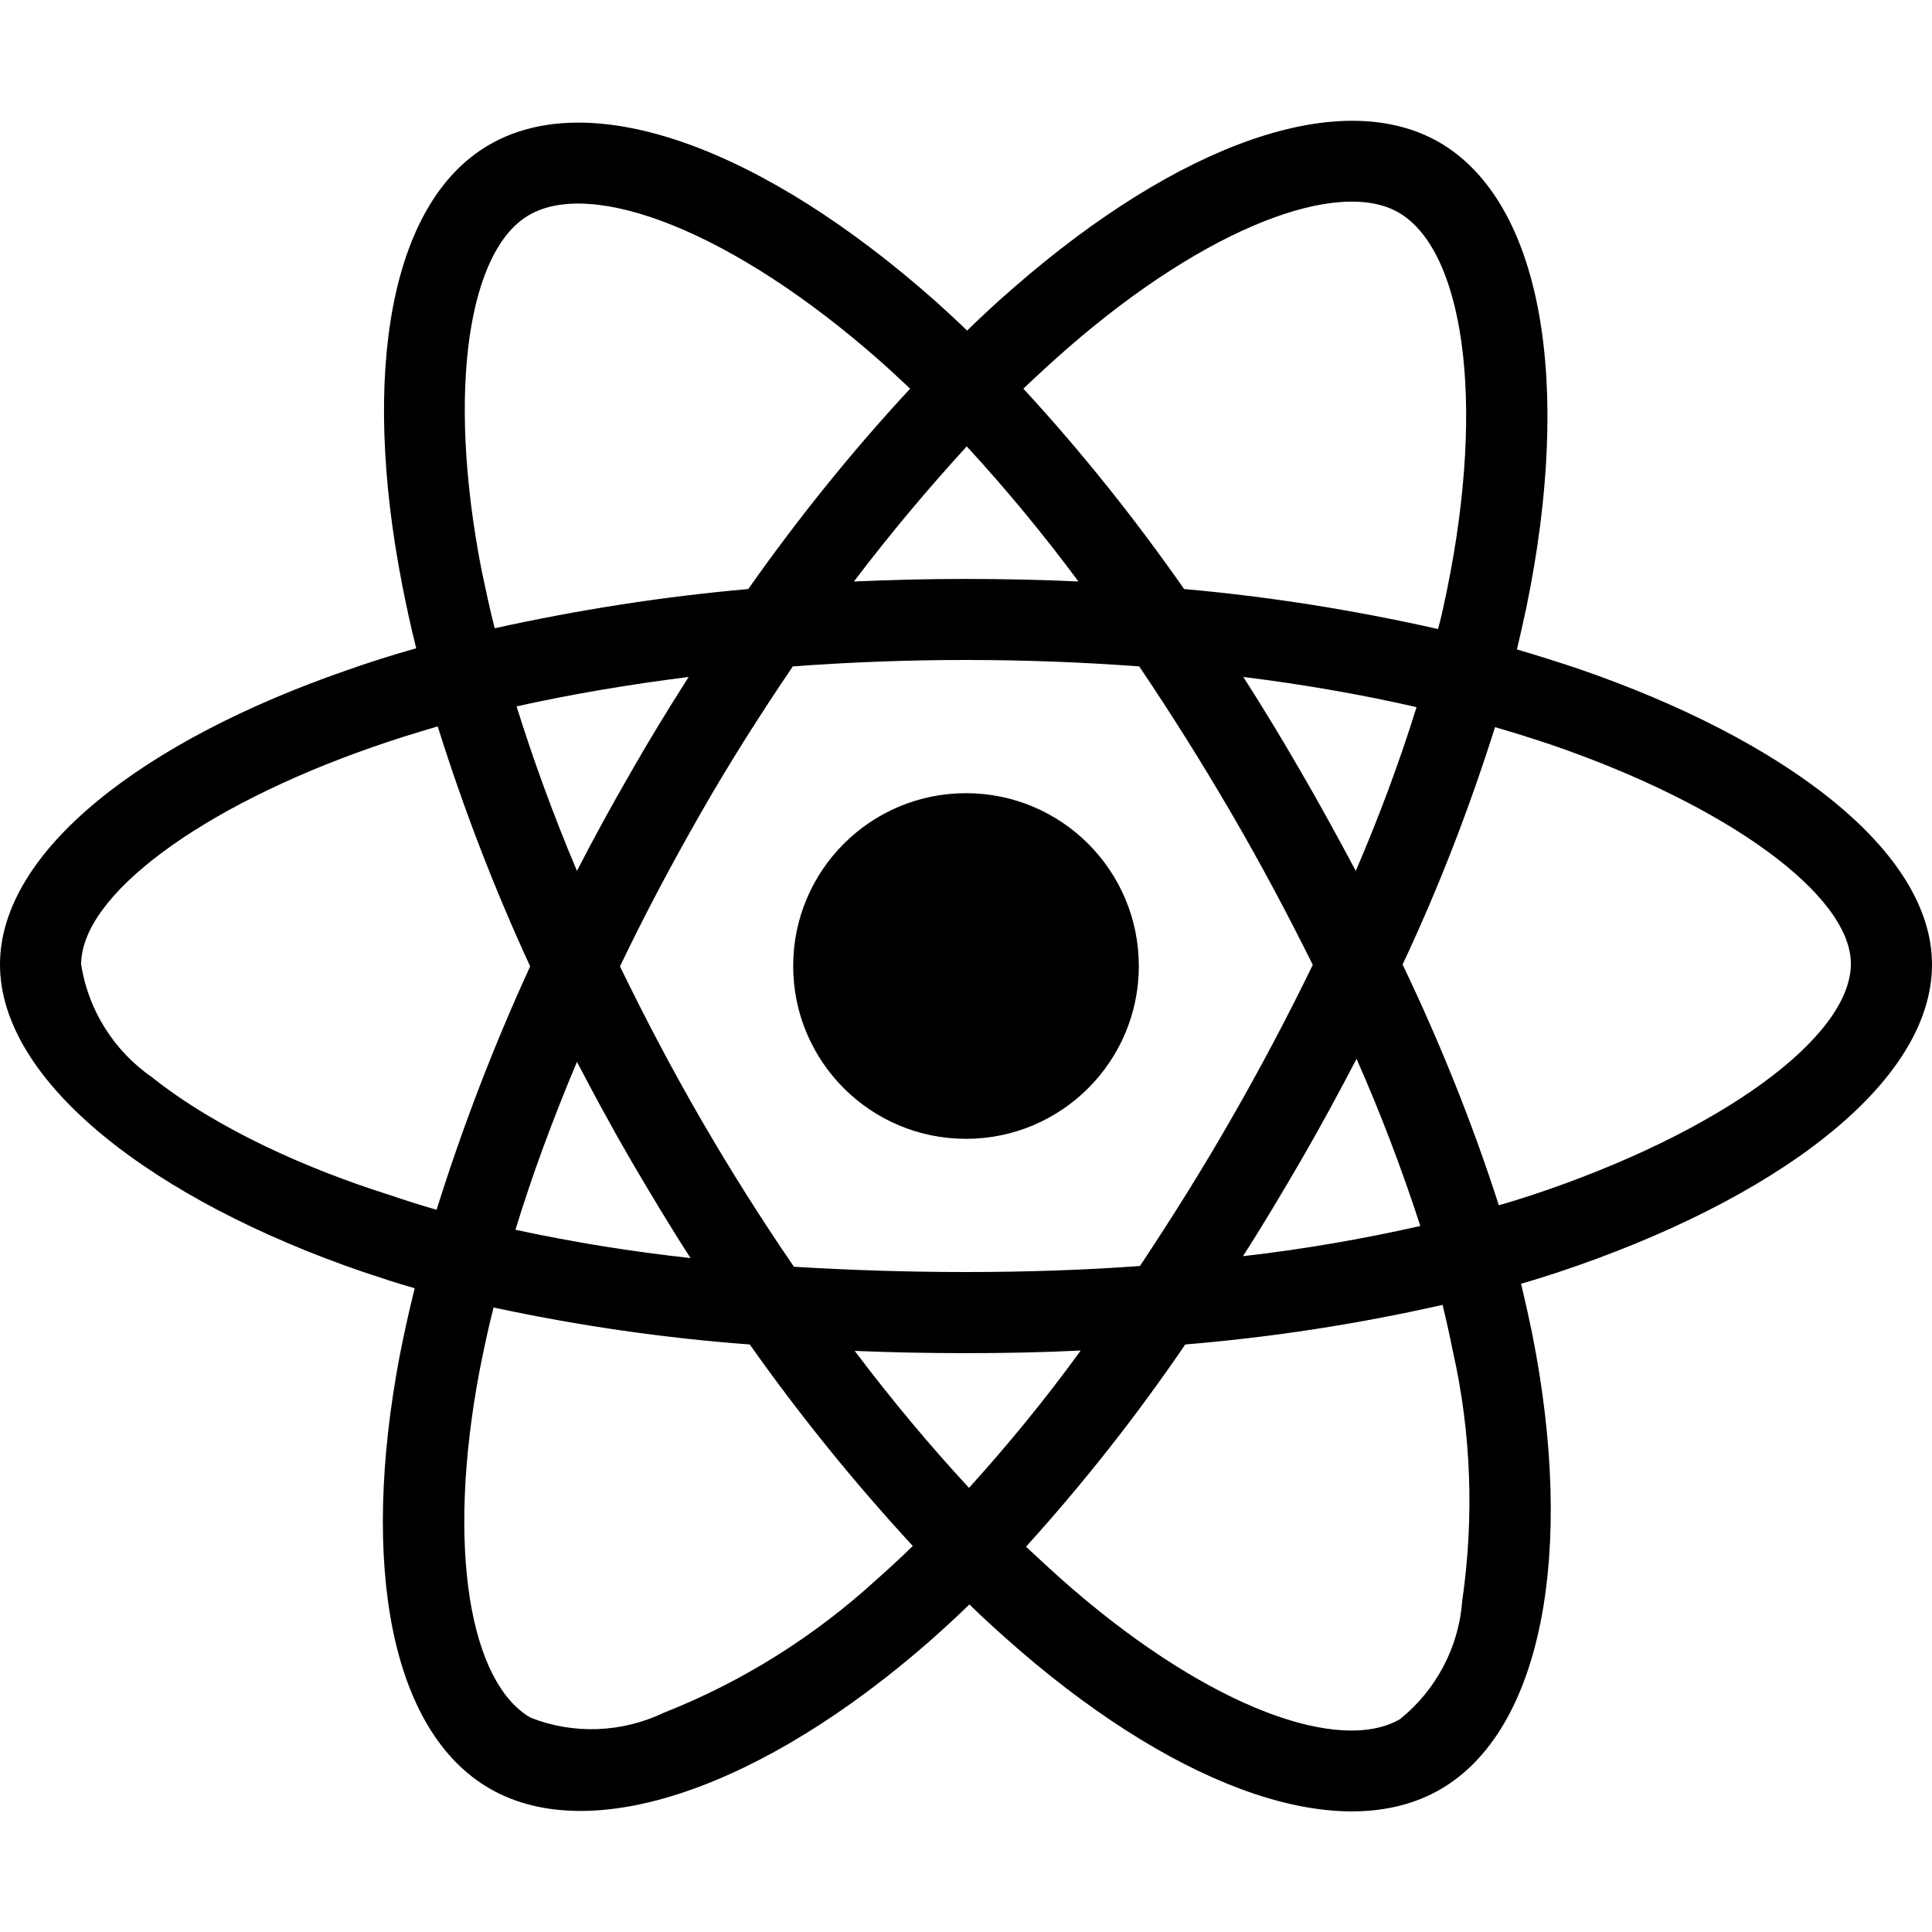
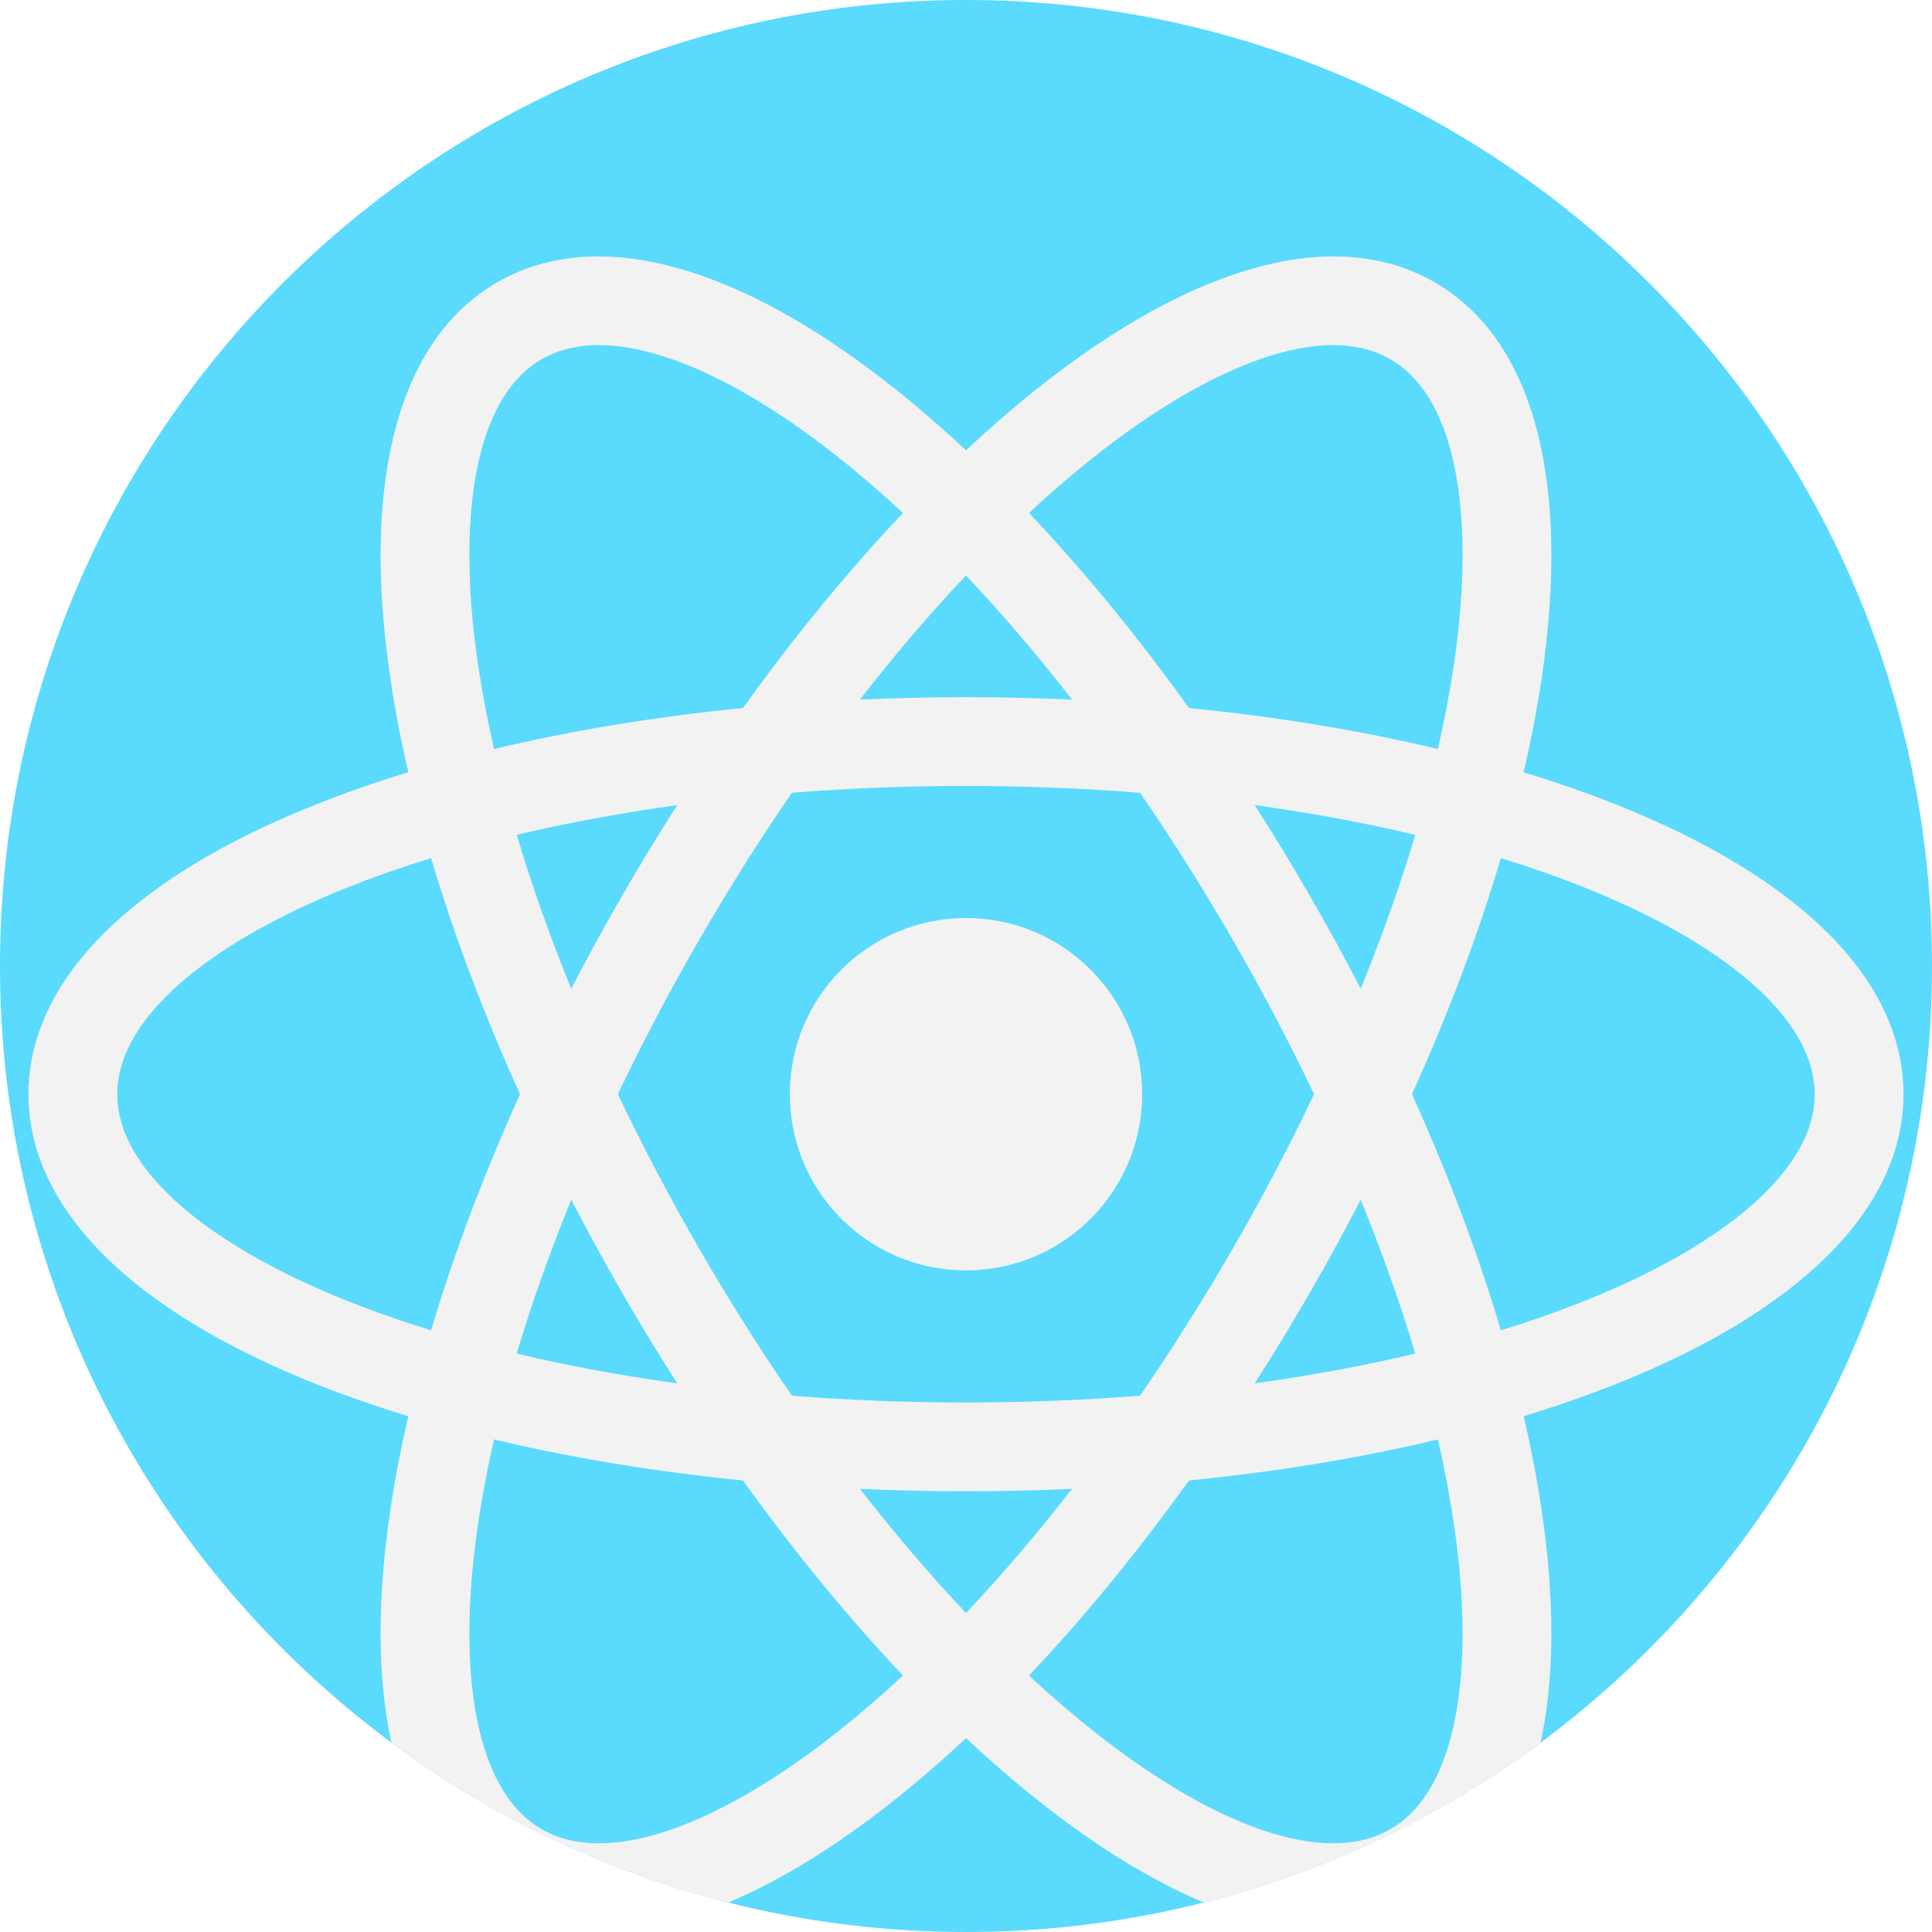
- <svg xmlns="http://www.w3.org/2000/svg" aria-hidden="true" focusable="false" data-prefix="fab" data-icon="react" class="svg-inline--fa fa-react fa-w-16" role="img" viewBox="0 0 512 512">
-   <path fill="currentColor" d="M418.2 177.2c-5.4-1.8-10.8-3.5-16.2-5.1.9-3.7 1.7-7.4 2.5-11.1 12.3-59.6 4.2-107.5-23.1-123.3-26.3-15.1-69.2.6-112.6 38.4-4.3 3.7-8.5 7.6-12.5 11.5-2.7-2.6-5.5-5.2-8.3-7.7-45.5-40.4-91.1-57.4-118.4-41.5-26.2 15.2-34 60.3-23 116.7 1.1 5.6 2.3 11.1 3.7 16.7-6.4 1.8-12.7 3.8-18.6 5.9C38.3 196.2 0 225.4 0 255.6c0 31.2 40.8 62.5 96.3 81.5 4.5 1.5 9 3 13.6 4.3-1.5 6-2.8 11.9-4 18-10.5 55.5-2.3 99.5 23.9 114.6 27 15.6 72.4-.4 116.6-39.1 3.5-3.1 7-6.3 10.5-9.7 4.4 4.3 9 8.4 13.6 12.4 42.8 36.8 85.1 51.7 111.2 36.6 27-15.6 35.8-62.9 24.4-120.5-.9-4.4-1.9-8.9-3-13.5 3.2-.9 6.3-1.9 9.4-2.9 57.7-19.1 99.5-50 99.5-81.7 0-30.3-39.4-59.7-93.8-78.4zM282.9 92.3c37.2-32.4 71.9-45.1 87.7-36 16.9 9.7 23.4 48.9 12.8 100.4-.7 3.4-1.4 6.7-2.3 10-22.2-5-44.7-8.6-67.3-10.6-13-18.6-27.2-36.4-42.6-53.1 3.9-3.7 7.7-7.2 11.7-10.7zM167.2 307.5c5.1 8.7 10.3 17.4 15.8 25.9-15.6-1.7-31.1-4.2-46.4-7.5 4.4-14.4 9.9-29.3 16.3-44.5 4.6 8.8 9.3 17.5 14.3 26.1zm-30.3-120.3c14.4-3.2 29.7-5.8 45.6-7.8-5.3 8.3-10.5 16.8-15.4 25.4-4.9 8.5-9.7 17.2-14.2 26-6.3-14.9-11.6-29.5-16-43.6zm27.4 68.9c6.6-13.8 13.8-27.3 21.4-40.6s15.8-26.2 24.4-38.9c15-1.1 30.3-1.7 45.9-1.7s31 .6 45.9 1.7c8.5 12.6 16.6 25.5 24.3 38.7s14.9 26.7 21.7 40.4c-6.7 13.8-13.9 27.4-21.6 40.8-7.6 13.3-15.7 26.2-24.2 39-14.9 1.1-30.4 1.6-46.1 1.6s-30.9-.5-45.6-1.4c-8.7-12.7-16.9-25.7-24.6-39s-14.8-26.8-21.5-40.6zm180.6 51.2c5.1-8.8 9.9-17.7 14.6-26.7 6.4 14.5 12 29.2 16.9 44.3-15.5 3.5-31.2 6.2-47 8 5.4-8.4 10.5-17 15.5-25.6zm14.4-76.5c-4.7-8.8-9.5-17.6-14.5-26.2-4.9-8.5-10-16.9-15.3-25.2 16.1 2 31.5 4.7 45.9 8-4.6 14.8-10 29.2-16.1 43.4zM256.2 118.3c10.5 11.4 20.4 23.4 29.6 35.8-19.8-.9-39.7-.9-59.5 0 9.8-12.9 19.9-24.9 29.9-35.8zM140.2 57c16.8-9.8 54.1 4.2 93.4 39 2.5 2.2 5 4.6 7.6 7-15.5 16.7-29.8 34.5-42.9 53.1-22.6 2-45 5.5-67.2 10.4-1.3-5.1-2.4-10.3-3.5-15.5-9.4-48.4-3.2-84.9 12.6-94zm-24.5 263.6c-4.2-1.2-8.3-2.5-12.4-3.9-21.3-6.7-45.5-17.3-63-31.2-10.1-7-16.9-17.8-18.8-29.9 0-18.3 31.6-41.7 77.2-57.6 5.7-2 11.5-3.8 17.3-5.5 6.8 21.7 15 43 24.5 63.6-9.6 20.9-17.9 42.5-24.8 64.5zm116.6 98c-16.5 15.1-35.6 27.1-56.4 35.3-11.1 5.3-23.9 5.8-35.3 1.3-15.9-9.2-22.5-44.5-13.5-92 1.1-5.6 2.3-11.2 3.7-16.7 22.4 4.8 45 8.1 67.9 9.8 13.2 18.7 27.7 36.6 43.2 53.4-3.2 3.1-6.4 6.1-9.6 8.9zm24.5-24.3c-10.2-11-20.4-23.2-30.3-36.3 9.6.4 19.5.6 29.5.6 10.3 0 20.4-.2 30.4-.7-9.2 12.7-19.1 24.8-29.6 36.4zm130.7 30c-.9 12.2-6.9 23.6-16.5 31.3-15.9 9.2-49.8-2.8-86.4-34.2-4.2-3.6-8.4-7.5-12.7-11.5 15.3-16.9 29.4-34.8 42.2-53.6 22.9-1.9 45.7-5.4 68.2-10.5 1 4.1 1.9 8.2 2.7 12.2 4.9 21.6 5.7 44.1 2.5 66.3zm18.2-107.5c-2.8.9-5.6 1.8-8.5 2.6-7-21.8-15.6-43.1-25.5-63.8 9.6-20.4 17.7-41.4 24.5-62.9 5.2 1.5 10.2 3.1 15 4.7 46.6 16 79.3 39.8 79.3 58 0 19.6-34.9 44.9-84.8 61.4zm-149.7-15c25.3 0 45.8-20.5 45.8-45.8s-20.5-45.8-45.8-45.8c-25.3 0-45.8 20.5-45.8 45.8s20.5 45.8 45.8 45.8z" />
+ <svg xmlns="http://www.w3.org/2000/svg" version="1.1" id="Capa_1" x="0px" y="0px" viewBox="0 0 512 512" style="enable-background:new 0 0 512 512;" xml:space="preserve">
+   <path style="fill:#5ADAFD;" d="M512,256c0,84.344-40.793,159.159-103.717,205.803c-26.342,19.519-56.56,34.105-89.287,42.381  C298.841,509.294,277.744,512,256,512s-42.851-2.706-63.007-7.816c-32.726-8.276-62.945-22.862-89.287-42.392  C40.782,415.148,0,340.334,0,256C0,114.615,114.615,0,256,0S512,114.615,512,256z" />
+   <g>
+     <path style="fill:#F2F2F2;" d="M408.545,400.144c-1.202-8.056-2.79-16.353-4.754-24.837c-1.735-7.45-3.751-15.047-6.039-22.758   c-6.019-20.25-13.949-41.294-23.562-62.568c-4.211-9.3-8.746-18.641-13.584-27.972c-4.263-8.223-8.756-16.457-13.49-24.639   c-4.723-8.192-9.592-16.196-14.597-24.001c-5.653-8.85-11.473-17.439-17.429-25.736c-13.605-18.965-27.867-36.362-42.402-51.702   c-5.527-5.841-11.097-11.379-16.687-16.593c-6.363-5.956-12.758-11.483-19.143-16.551c-41.681-33.092-78.994-43.029-105.085-27.972   c-26.091,15.067-36.143,52.349-28.327,105.002c1.191,8.056,2.79,16.353,4.765,24.837c1.714,7.45,3.73,15.047,6.029,22.758   c6.019,20.25,13.949,41.305,23.573,62.568c4.201,9.3,8.735,18.63,13.573,27.961c4.263,8.234,8.767,16.457,13.49,24.649   c4.723,8.192,9.592,16.196,14.597,24.001c5.663,8.861,11.483,17.45,17.429,25.746c13.605,18.965,27.867,36.352,42.402,51.691   c5.528,5.841,11.107,11.389,16.697,16.603c6.363,5.956,12.758,11.473,19.132,16.541c15.329,12.173,30.062,21.211,43.865,27.011   c32.726-8.276,62.945-22.862,89.286-42.381C411.961,444.855,412.097,424.093,408.545,400.144z M385.076,458   c-3.041,13.145-8.631,22.152-16.624,26.76c-7.983,4.618-18.578,4.953-31.483,1.024c-13.981-4.274-30.302-13.615-47.208-27.042   c-5.684-4.514-11.379-9.425-17.074-14.702c-5.58-5.183-11.16-10.721-16.697-16.583c-9.509-10.062-18.913-21.076-28.087-32.893   c-6.123-7.889-12.152-16.133-18.035-24.691c-8.537-12.403-16.781-25.464-24.618-39.048c-7.847-13.584-15.036-27.251-21.504-40.845   c-4.472-9.373-8.6-18.714-12.361-27.961c-5.653-13.855-10.491-27.512-14.451-40.772c-2.299-7.732-4.315-15.318-5.998-22.747   c-1.735-7.565-3.145-14.963-4.211-22.141c-3.176-21.347-3.103-40.155,0.188-54.397c3.041-13.145,8.641-22.152,16.624-26.76   c4.315-2.487,9.383-3.741,15.161-3.741c4.932,0,10.386,0.909,16.321,2.727c13.981,4.263,30.302,13.615,47.208,27.032   c5.684,4.514,11.389,9.425,17.074,14.723c5.59,5.172,11.16,10.71,16.687,16.562c9.519,10.062,18.923,21.076,28.108,32.904   c6.123,7.889,12.152,16.133,18.035,24.691c8.526,12.403,16.771,25.464,24.607,39.037c7.847,13.584,15.036,27.251,21.504,40.845   c4.472,9.383,8.6,18.725,12.361,27.972c5.653,13.855,10.491,27.502,14.451,40.761c2.299,7.732,4.315,15.318,6.008,22.747   c1.724,7.565,3.135,14.963,4.201,22.141C388.441,424.95,388.368,443.758,385.076,458z" />
+     <path style="fill:#F2F2F2;" d="M427.677,212.961c-7.576-2.988-15.559-5.757-23.897-8.307c-7.314-2.226-14.9-4.284-22.727-6.154   c-20.543-4.911-42.736-8.568-65.964-10.867c-10.146-1.014-20.501-1.755-30.992-2.226c-9.258-0.428-18.641-0.648-28.097-0.648   s-18.84,0.219-28.108,0.648c-10.501,0.47-20.856,1.223-31.002,2.226c-23.228,2.299-45.411,5.956-65.954,10.867   c-7.826,1.87-15.412,3.929-22.727,6.154c-8.338,2.539-16.321,5.319-23.897,8.307C34.816,232.5,7.544,259.856,7.544,289.98   c0,30.124,27.272,57.48,76.769,77.03c7.576,2.988,15.548,5.757,23.886,8.307c7.314,2.226,14.9,4.284,22.727,6.144   c20.543,4.921,42.736,8.568,65.975,10.877c10.146,1.003,20.501,1.745,31.002,2.226c9.258,0.428,18.641,0.637,28.097,0.637   c9.456,0,18.829-0.209,28.087-0.637c10.501-0.481,20.846-1.223,31.002-2.226c23.228-2.299,45.432-5.956,65.975-10.877   c7.826-1.87,15.412-3.918,22.727-6.154c8.328-2.539,16.311-5.308,23.886-8.297c49.507-19.55,76.769-46.905,76.769-77.03   C504.445,259.856,477.184,232.5,427.677,212.961z M466.045,317.753c-10.679,9.979-26.937,19.435-47.01,27.366   c-6.76,2.664-13.866,5.151-21.285,7.429c-7.283,2.247-14.858,4.305-22.695,6.165c-13.469,3.208-27.711,5.841-42.538,7.879   c-9.885,1.369-20.031,2.466-30.386,3.271c-15.015,1.202-30.448,1.808-46.132,1.808s-31.117-0.606-46.132-1.797   c-10.355-0.815-20.511-1.912-30.396-3.281c-14.827-2.038-29.069-4.671-42.538-7.879c-7.837-1.86-15.412-3.918-22.695-6.165   c-7.419-2.278-14.524-4.765-21.285-7.429c-20.072-7.931-36.331-17.387-47.01-27.366c-9.864-9.206-14.869-18.547-14.869-27.773   c0-9.226,5.005-18.568,14.869-27.773c10.679-9.979,26.937-19.435,47.01-27.366c6.76-2.664,13.866-5.151,21.285-7.429   c7.283-2.247,14.858-4.305,22.695-6.165c13.469-3.208,27.711-5.841,42.538-7.879c9.885-1.369,20.041-2.466,30.396-3.281   c15.015-1.191,30.448-1.797,46.132-1.797s31.117,0.606,46.132,1.808c10.355,0.805,20.501,1.902,30.386,3.271   c14.827,2.038,29.069,4.671,42.538,7.879c7.837,1.86,15.412,3.918,22.695,6.165c7.419,2.278,14.524,4.765,21.285,7.429   c20.072,7.931,36.331,17.387,47.01,27.366c9.864,9.206,14.869,18.547,14.869,27.773   C480.914,299.207,475.909,308.548,466.045,317.753z" />
+     <path style="fill:#F2F2F2;" d="M380.217,74.815c-26.091-15.057-63.404-5.12-105.085,27.972   c-6.374,5.068-12.769,10.595-19.132,16.551c-5.59,5.214-11.17,10.762-16.697,16.603c-14.535,15.339-28.797,32.726-42.412,51.691   c-5.945,8.296-11.766,16.886-17.418,25.736c-5.005,7.805-9.874,15.809-14.597,24.001c-4.723,8.192-9.226,16.415-13.49,24.649   c-4.838,9.331-9.373,18.672-13.573,27.961c-9.624,21.274-17.554,42.318-23.573,62.568c-2.299,7.722-4.315,15.318-6.04,22.768   c-1.964,8.485-3.563,16.771-4.754,24.827c-3.553,23.939-3.417,44.701,0.261,61.649c26.342,19.529,56.56,34.116,89.287,42.392   c13.803-5.799,28.536-14.838,43.865-27.011c6.384-5.068,12.779-10.595,19.143-16.541c5.59-5.214,11.16-10.752,16.687-16.593   c14.524-15.339,28.797-32.737,42.402-51.702c5.945-8.297,11.766-16.886,17.429-25.746c5.005-7.805,9.874-15.809,14.597-24.001   c4.733-8.182,9.226-16.405,13.49-24.639c4.838-9.331,9.373-18.672,13.584-27.972c9.613-21.264,17.544-42.318,23.562-62.568   c2.288-7.711,4.305-15.308,6.029-22.758c1.975-8.485,3.563-16.781,4.765-24.837C416.36,127.164,406.309,89.882,380.217,74.815z    M375.056,221.247c-3.96,13.26-8.798,26.906-14.451,40.761c-3.762,9.247-7.889,18.589-12.361,27.972   c-6.468,13.594-13.657,27.261-21.504,40.845c-7.837,13.573-16.081,26.634-24.607,39.037c-5.893,8.568-11.922,16.812-18.045,24.701   c-9.174,11.818-18.578,22.831-28.097,32.893c-5.527,5.851-11.097,11.389-16.687,16.572c-5.684,5.287-11.389,10.198-17.074,14.712   c-16.906,13.427-33.228,22.768-47.208,27.042c-12.904,3.929-23.5,3.594-31.483-1.024c-7.983-4.608-13.584-13.615-16.624-26.76   c-3.291-14.242-3.365-33.05-0.188-54.397c1.066-7.178,2.476-14.576,4.2-22.141c1.693-7.429,3.709-15.015,6.008-22.747   c3.96-13.26,8.798-26.917,14.451-40.772c3.762-9.247,7.889-18.589,12.361-27.961c6.468-13.594,13.657-27.261,21.504-40.845   c7.837-13.584,16.081-26.645,24.618-39.048c5.883-8.558,11.901-16.802,18.024-24.68c9.185-11.828,18.589-22.841,28.097-32.904   c5.538-5.862,11.118-11.4,16.697-16.572c5.695-5.287,11.389-10.198,17.074-14.712c16.906-13.416,33.228-22.768,47.208-27.032   c5.935-1.818,11.389-2.727,16.321-2.727c5.778,0,10.856,1.254,15.161,3.741c7.993,4.608,13.584,13.615,16.624,26.76   c3.291,14.242,3.365,33.05,0.188,54.397c-1.066,7.178-2.476,14.576-4.211,22.141C379.371,205.928,377.354,213.514,375.056,221.247z   " />
+     <circle style="fill:#F2F2F2;" cx="256" cy="289.98" r="46.696" />
+   </g>
+   <g>
+ </g>
+   <g>
+ </g>
+   <g>
+ </g>
+   <g>
+ </g>
+   <g>
+ </g>
+   <g>
+ </g>
+   <g>
+ </g>
+   <g>
+ </g>
+   <g>
+ </g>
+   <g>
+ </g>
+   <g>
+ </g>
+   <g>
+ </g>
+   <g>
+ </g>
+   <g>
+ </g>
+   <g>
+ </g>
</svg>
